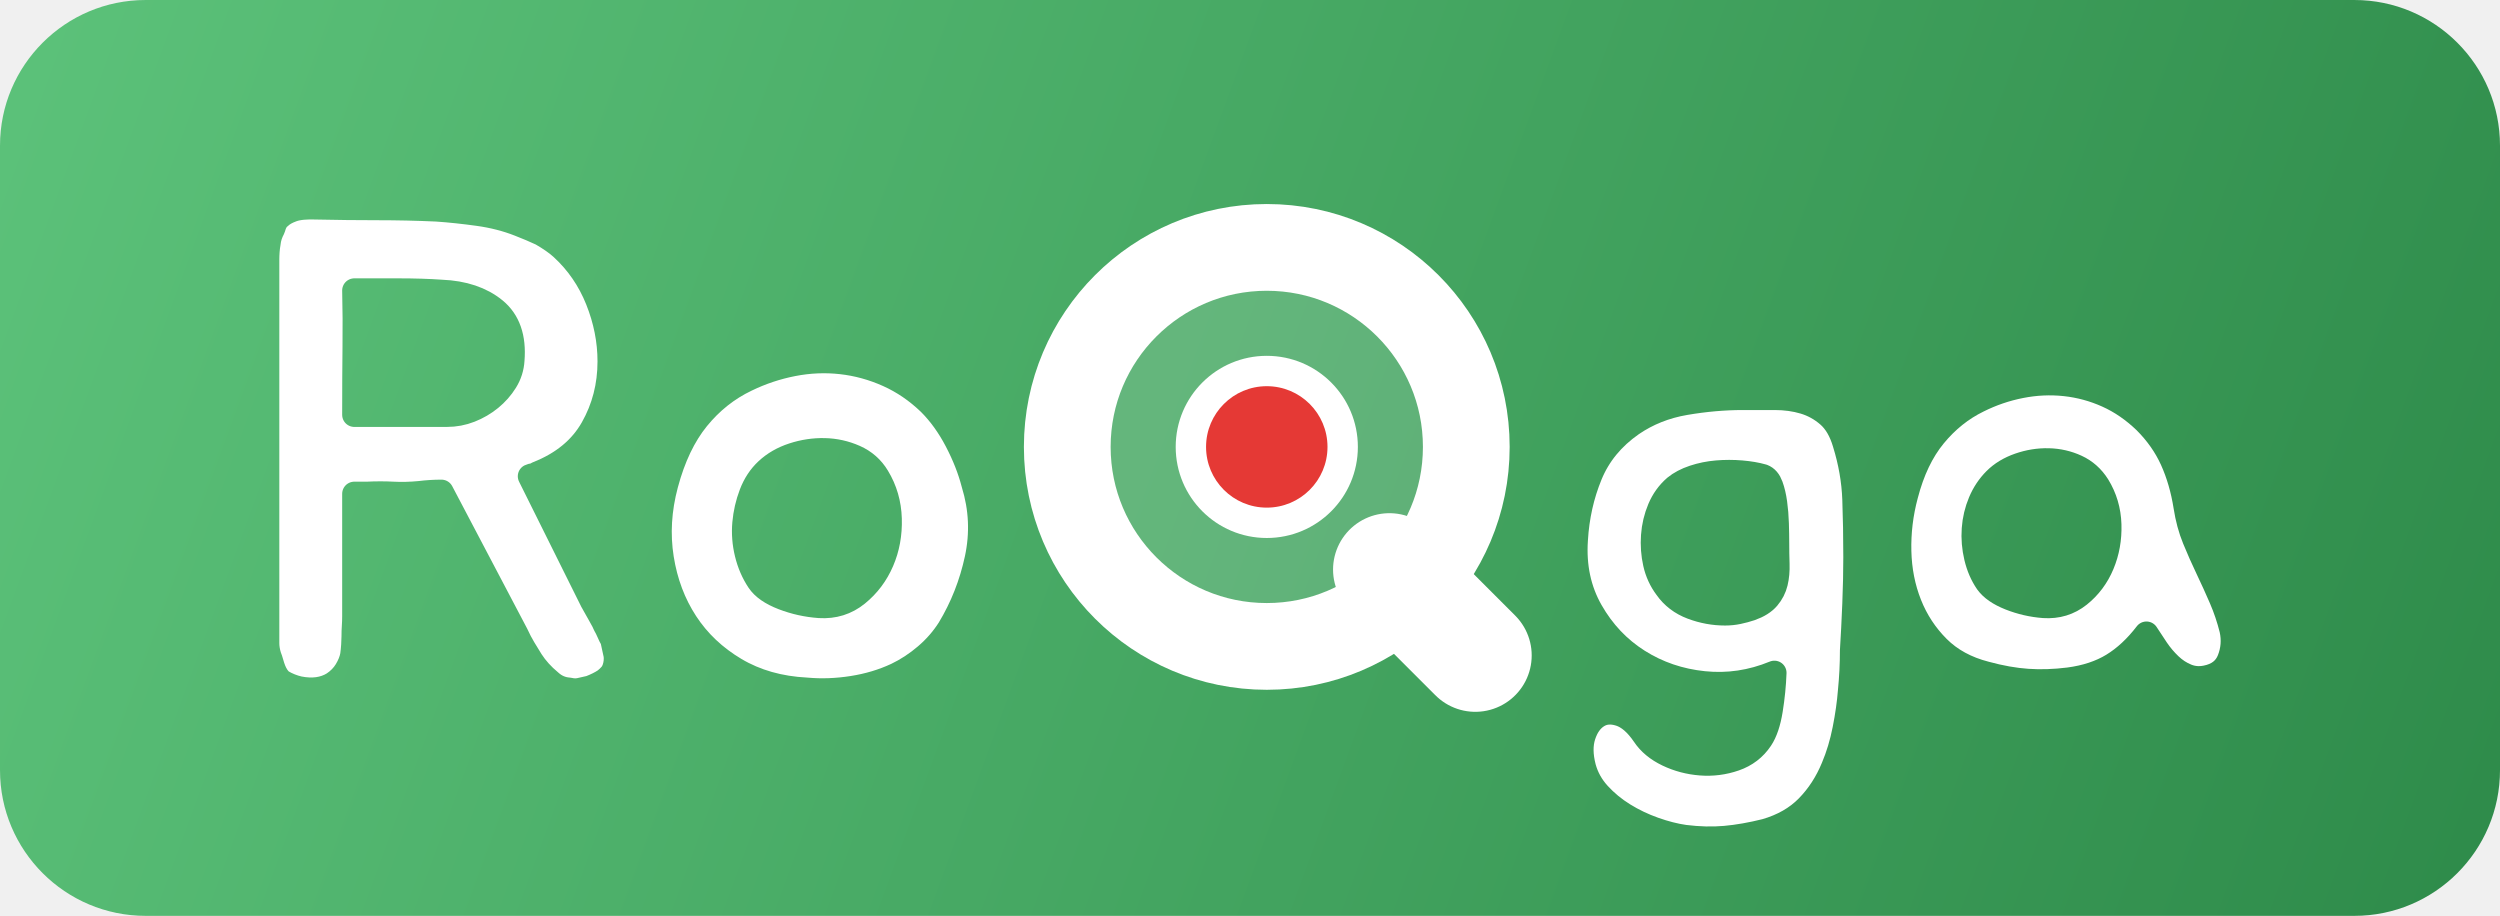
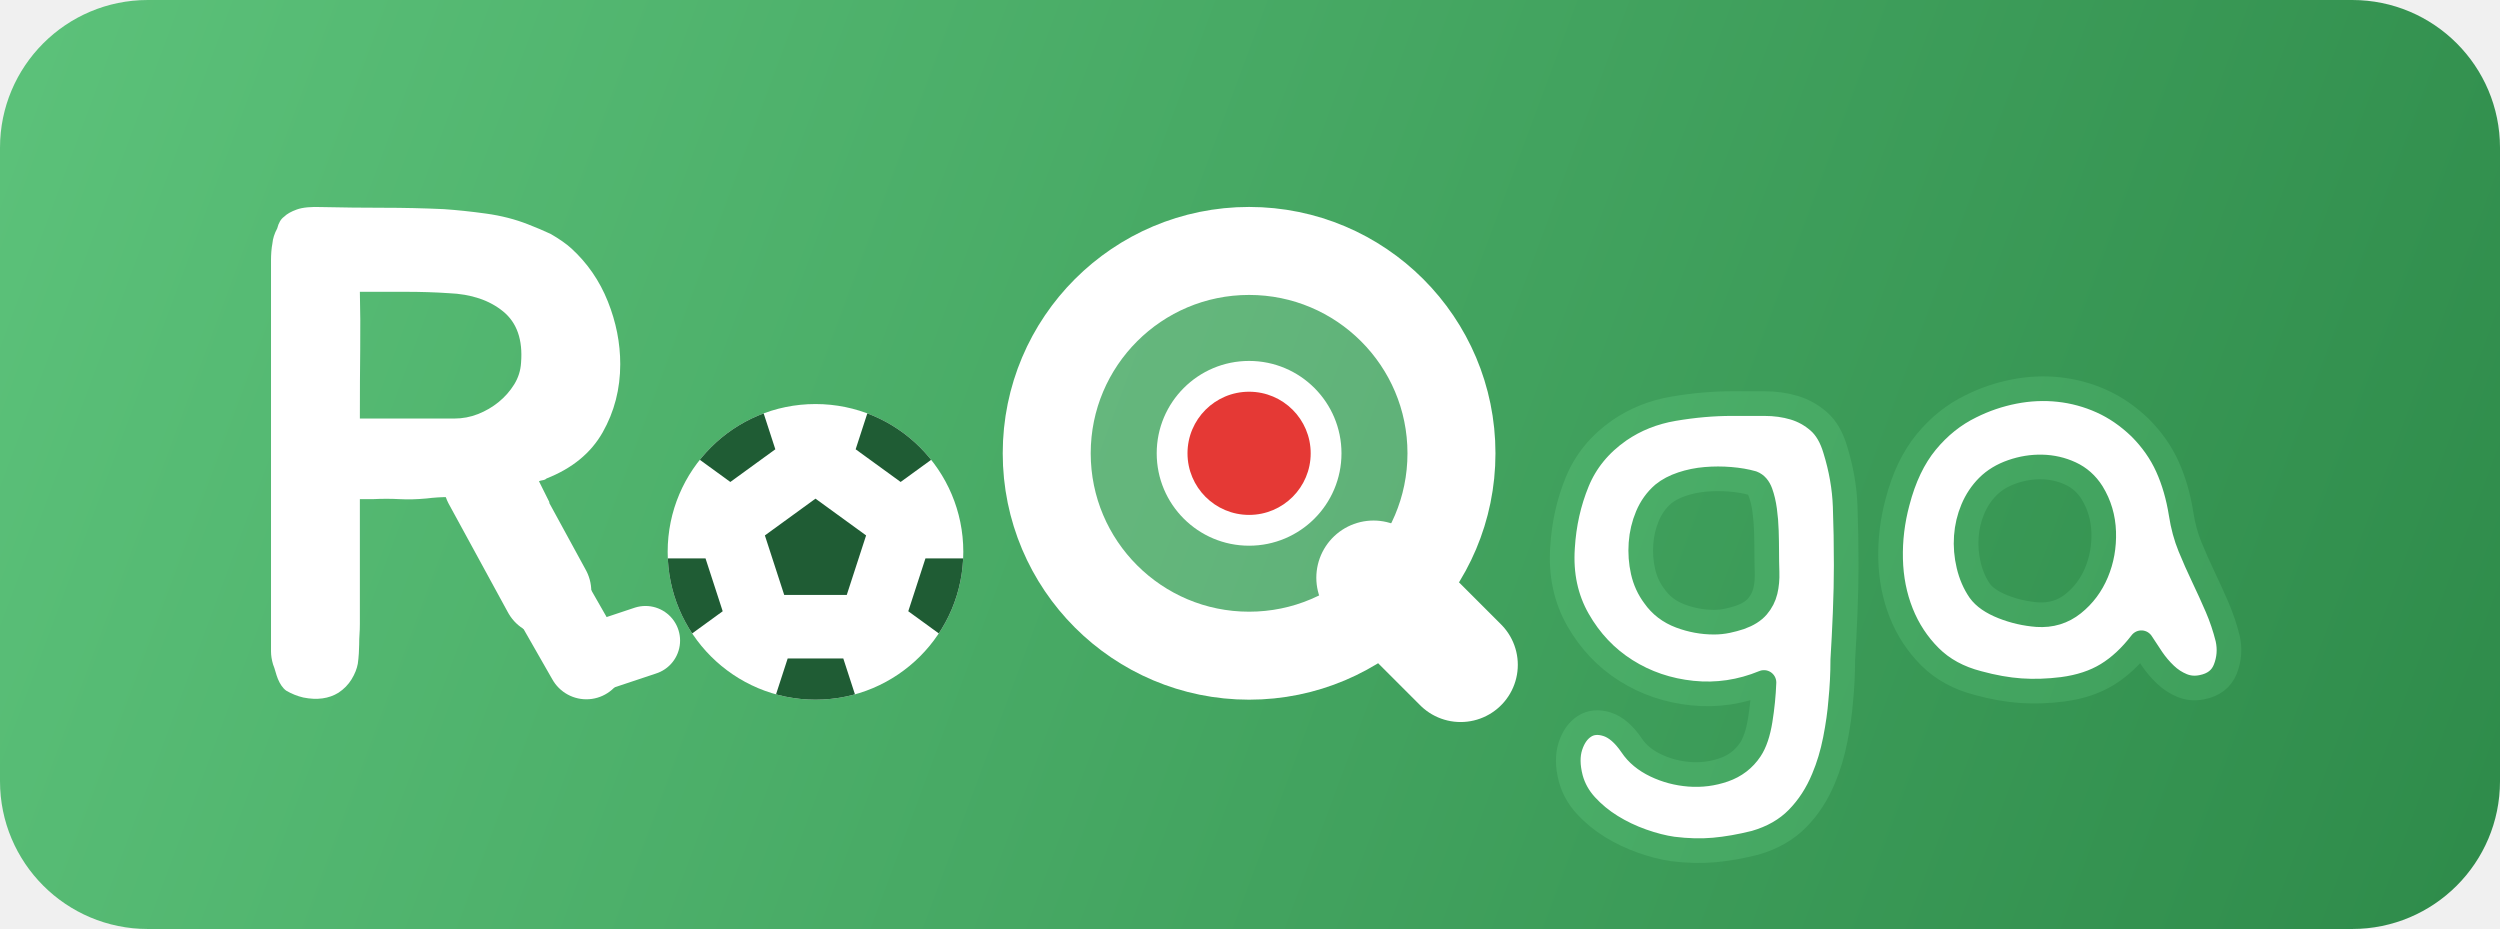
- <svg xmlns="http://www.w3.org/2000/svg" viewBox="-395.51 -302.03 3700.92 1355.81" role="img" aria-label="RoQga（ろくが）">
+ <svg xmlns="http://www.w3.org/2000/svg" viewBox="-395.52 -302.03 3648.62 1355.81" role="img" aria-label="RoQga（ろくが）">
  <defs>
-     <linearGradient id="g" gradientUnits="userSpaceOnUse" x1="-395.51" y1="-302.03" x2="3305.4" y2="1053.79">
-       <stop offset="0" stop-color="#5cc27a" />
-       <stop offset="1" stop-color="#2e8b4a" />
-     </linearGradient>
-     <linearGradient id="gm" gradientUnits="userSpaceOnUse" x1="-97.31" y1="-2.79" x2="190.9" y2="102.79">
+     <linearGradient id="g" gradientUnits="userSpaceOnUse" x1="-395.52" y1="-302.03" x2="3253.09" y2="1053.78">
      <stop offset="0" stop-color="#5cc27a" />
      <stop offset="1" stop-color="#2e8b4a" />
    </linearGradient>
  </defs>
-   <rect x="-395.51" y="-302.03" width="3700.92" height="1355.81" rx="215.74" fill="url(#g)" />
-   <g stroke-width="35.96" stroke-linejoin="round">
-     <path d="M516.0 668Q517.0 678 514.0 687Q512.0 693 508.5 697.0Q505.0 701 500.0 705Q491.0 711 478.0 716Q470.0 718 462.5 719.5Q455.0 721 447.0 719Q431.0 718 419.0 707Q402.0 693 391.0 676Q386.0 668 380.0 658.0Q374.0 648 369.0 637L258.0 426Q250.0 426 242.0 426.5Q234.0 427 226.0 428Q205.0 430 186.5 429.0Q168.0 428 148.0 429H129.0V610Q129.0 618 128.5 625.0Q128.0 632 128.0 640Q128.0 645 127.5 653.0Q127.0 661 126.0 668Q124.0 679 117.0 690.5Q110.0 702 98.0 710Q77.0 723 47.0 717Q34.0 714 22.0 707Q18.0 704 15.0 699.5Q12.0 695 10.0 690Q8.0 685 6.5 679.5Q5.0 674 3.0 669Q0.0 659 0.0 650V82Q0.0 76 0.5 69.5Q1.0 63 2.0 58Q3.0 47 9.0 36Q12.0 24 19.0 19Q25.0 13 37.5 8.5Q50.0 4 74.0 5Q119.0 6 163.0 6.0Q207.0 6 251.0 8Q280.0 10 312.5 14.5Q345.0 19 373.0 30Q391.0 37 406.0 44Q425.0 55 436.0 65Q471.0 97 489.0 142.0Q507.0 187 507.0 233Q507.0 287 481.5 332.0Q456.0 377 400.0 399Q398.0 401 394.5 401.5Q391.0 402 389.0 403L481.0 588L490.0 604Q492.0 608 495.0 613.0Q498.0 618 500.0 623Q503.0 628 505.5 634.0Q508.0 640 511.0 645Q514.0 659 516.0 668ZM266.0 312Q284.0 312 300.5 305.5Q317.0 299 330.5 288.0Q344.0 277 353.0 262.5Q362.0 248 363.0 231Q367.0 181 337.0 156.5Q307.0 132 258.0 130Q229.0 128 194.5 128.0Q160.0 128 129.0 128Q130.0 169 129.5 211.5Q129.0 254 129.0 312Z" fill="#ffffff" stroke="url(#g)" />
-     <path d="M709.545 260Q742.545 244 778.545 237.0Q814.545 230 850.045 234.0Q885.545 238 919.045 253.0Q952.545 268 980.545 295Q1003.545 318 1020.545 350.5Q1037.545 383 1045.545 414Q1062.545 469 1050.545 525.0Q1038.545 581 1009.545 629Q995.545 651 975.045 668.5Q954.545 686 931.545 697Q901.545 711 866.545 716.5Q831.545 722 798.545 719Q738.545 716 693.045 689.0Q647.545 662 620.045 620.0Q592.545 578 584.045 524.5Q575.545 471 590.545 415Q606.545 355 637.045 317.5Q667.545 280 709.545 260ZM739.545 394Q724.545 408 716.545 429.0Q708.545 450 706.545 472.5Q704.545 495 710.045 517.5Q715.545 540 727.545 558Q737.545 573 763.545 583.0Q789.545 593 817.545 595Q849.545 597 873.545 577.5Q897.545 558 910.045 529.0Q922.545 500 921.545 466.0Q920.545 432 903.545 404Q891.545 384 870.045 374.5Q848.545 365 825.045 364.5Q801.545 364 778.545 371.5Q755.545 379 739.545 394Z" fill="#ffffff" stroke="url(#g)" />
-     <path d="M2351.232 523Q2351.232 555 2349.732 592.0Q2348.232 629 2346.232 661Q2346.232 691 2343.232 721Q2341.232 747 2335.232 777.5Q2329.232 808 2318.232 834Q2304.232 868 2280.232 892.5Q2256.232 917 2218.232 928Q2186.232 936 2158.232 938.5Q2130.232 941 2098.232 937Q2077.232 934 2053.232 925.5Q2029.232 917 2008.232 904.0Q1987.232 891 1971.232 873.5Q1955.232 856 1949.232 834Q1942.232 807 1948.732 787.0Q1955.232 767 1969.232 758.0Q1983.232 749 2002.232 755.0Q2021.232 761 2038.232 786Q2050.232 804 2073.232 815.0Q2096.232 826 2122.232 828.0Q2148.232 830 2172.732 821.5Q2197.232 813 2211.232 792Q2221.232 777 2225.732 749.0Q2230.232 721 2231.232 694Q2180.232 715 2126.732 709.5Q2073.232 704 2029.732 676.5Q1986.232 649 1959.732 602.5Q1933.232 556 1937.232 497Q1940.232 446 1958.732 401.0Q1977.232 356 2020.232 326Q2055.232 302 2099.232 294.5Q2143.232 287 2184.232 287Q2208.232 287 2231.732 287.0Q2255.232 287 2275.232 293.0Q2295.232 299 2311.232 313.0Q2327.232 327 2335.232 354Q2348.232 396 2349.732 437.0Q2351.232 478 2351.232 523ZM2158.232 606Q2168.232 606 2177.732 604.0Q2187.232 602 2196.232 599Q2213.232 593 2221.732 583.0Q2230.232 573 2233.232 560.5Q2236.232 548 2235.732 533.0Q2235.232 518 2235.232 502Q2235.232 489 2234.732 473.0Q2234.232 457 2232.232 442.5Q2230.232 428 2226.232 417.0Q2222.232 406 2214.232 403Q2200.232 399 2182.232 397.5Q2164.232 396 2146.232 397.5Q2128.232 399 2111.732 404.5Q2095.232 410 2084.232 419Q2069.232 432 2061.232 451.0Q2053.232 470 2051.732 491.0Q2050.232 512 2054.732 532.0Q2059.232 552 2071.232 568Q2085.232 588 2109.232 597.0Q2133.232 606 2158.232 606Z" fill="#ffffff" stroke="url(#g)" />
-     <path d="M2533.036 291Q2563.036 276 2596.036 269.5Q2629.036 263 2661.536 266.5Q2694.036 270 2724.036 283.5Q2754.036 297 2780.036 322Q2806.036 348 2820.036 379.0Q2834.036 410 2840.036 448Q2844.036 474 2853.036 496.0Q2862.036 518 2872.536 540.0Q2883.036 562 2892.536 584.0Q2902.036 606 2908.036 630Q2913.036 653 2904.536 674.5Q2896.036 696 2870.036 701Q2855.036 704 2841.536 698.5Q2828.036 693 2817.036 682.5Q2806.036 672 2797.536 659.5Q2789.036 647 2782.036 636Q2759.036 666 2732.036 682.5Q2705.036 699 2667.036 704Q2635.036 708 2606.036 706.0Q2577.036 704 2544.036 695Q2501.036 684 2473.536 656.5Q2446.036 629 2431.536 592.5Q2417.036 556 2416.036 514.0Q2415.036 472 2426.036 431Q2440.036 377 2468.036 343.0Q2496.036 309 2533.036 291ZM2558.036 408Q2544.036 422 2536.036 441.0Q2528.036 460 2526.536 481.0Q2525.036 502 2530.036 523.0Q2535.036 544 2546.036 560Q2556.036 574 2580.036 583.5Q2604.036 593 2630.036 595Q2660.036 597 2682.536 579.0Q2705.036 561 2716.536 533.5Q2728.036 506 2727.036 474.5Q2726.036 443 2710.036 417Q2698.036 398 2678.536 389.0Q2659.036 380 2637.036 379.5Q2615.036 379 2593.536 386.5Q2572.036 394 2558.036 408Z" fill="#ffffff" stroke="url(#g)" />
+   <rect x="-395.52" y="-302.03" width="3648.62" height="1355.81" rx="215.74" fill="url(#g)" />
+   <clipPath id="rClip">
+     <rect x="-719.13" y="-719.13" width="2157.4" height="1150.61" />
+     <rect x="-719.13" y="-719.13" width="862.96" height="2157.4" />
+   </clipPath>
+   <g clip-path="url(#rClip)">
+     <path d="M518.747 666.713Q519.753 676.766 516.737 685.814Q514.726 691.846 511.207 695.867Q507.689 699.889 502.662 703.91Q493.614 709.942 480.545 714.968Q472.502 716.979 464.963 718.487Q457.423 719.995 449.38 717.984Q433.295 716.979 421.231 705.92Q404.14 691.846 393.082 674.755Q388.055 666.713 382.023 656.66Q375.991 646.606 370.965 635.548L259.374 423.424Q251.331 423.424 243.288 423.927Q235.246 424.43 227.203 425.435Q206.091 427.446 187.493 426.44Q168.894 425.435 148.788 426.44H129.687V608.404Q129.687 616.447 129.184 623.484Q128.682 630.521 128.682 638.564Q128.682 643.59 128.179 651.633Q127.676 659.676 126.671 666.713Q124.66 677.771 117.623 689.333Q110.586 700.894 98.522 708.936Q77.41 722.006 47.25 715.974Q34.181 712.958 22.117 705.92Q18.096 702.905 15.08 698.381Q12.064 693.857 10.053 688.83Q8.043 683.803 6.535 678.274Q5.027 672.745 3.016 667.718Q-2.1316282072803006e-14 657.665 -2.1316282072803006e-14 648.617V77.593Q-2.1316282072803006e-14 71.561 0.503 65.026Q1.005 58.492 2.011 53.465Q3.016 42.406 9.048 31.348Q12.064 19.284 19.101 14.257Q25.133 8.225 37.7 3.701Q50.266 -0.823 74.394 0.183Q119.634 1.188 163.868 1.188Q208.102 1.188 252.336 3.199Q281.491 5.209 314.164 9.733Q346.837 14.257 374.986 25.316Q393.082 32.353 408.162 39.39Q427.263 50.449 438.321 60.502Q473.508 92.673 491.604 137.912Q509.699 183.152 509.699 229.397Q509.699 283.684 484.064 328.924Q458.428 374.163 402.13 396.281Q400.119 398.291 396.6 398.794Q393.082 399.297 391.071 400.302L483.561 586.287L492.609 602.372Q494.62 606.393 497.636 611.42Q500.652 616.447 502.662 621.473Q505.678 626.5 508.191 632.532Q510.705 638.564 513.721 643.59Q516.737 657.665 518.747 666.713ZM267.416 308.817Q285.512 308.817 302.1 302.283Q318.688 295.748 332.26 284.69Q345.832 273.631 354.88 259.054Q363.927 244.477 364.933 227.386Q368.954 177.12 338.794 152.489Q308.635 127.859 259.374 125.848Q230.219 123.838 195.536 123.838Q160.852 123.838 129.687 123.838Q130.692 165.056 130.19 207.782Q129.687 250.509 129.687 308.817Z" fill="#ffffff" />
  </g>
-   <g transform="translate(1479.79 359.56) scale(12.84139) translate(-48.73 -48.73)">
-     <circle cx="48.73" cy="48.73" r="23" fill="#ffffff" opacity="0.16" />
-     <circle cx="48.73" cy="48.73" r="23" fill="none" stroke="#ffffff" stroke-width="10" />
-     <circle cx="48.73" cy="48.73" r="10.5" fill="#ffffff" />
-     <circle cx="48.73" cy="48.73" r="7" fill="#e53935" />
-     <path d="M62.87 62.87L72.77 72.77" fill="none" stroke="#ffffff" stroke-width="13" stroke-linecap="round" stroke-linejoin="round" />
+   <path d="M316.42 402.71L402.71 560.92" fill="none" stroke="#ffffff" stroke-width="129.44" stroke-linecap="round" stroke-linejoin="round" />
+   <path d="M402.71 560.92L460.25 661.6" fill="none" stroke="#ffffff" stroke-width="113.91" stroke-linecap="round" stroke-linejoin="round" />
+   <path d="M460.25 661.6L546.54 632.84" fill="none" stroke="#ffffff" stroke-width="100.97" stroke-linecap="round" stroke-linejoin="round" />
+   <circle cx="794.64" cy="503.39" r="215.74" fill="#ffffff" />
+   <clipPath id="ballClip">
+     <circle cx="794.64" cy="503.39" r="215.74" />
+   </clipPath>
+   <polygon points="794.64,425.73 868.51,479.39 840.29,566.23 748.99,566.23 720.78,479.39" fill="#1f5c34" />
+   <g clip-path="url(#ballClip)">
+     <polygon points="959.49,276.49 984.57,353.68 918.91,401.38 853.26,353.68 878.34,276.49" fill="#1f5c34" />
+     <polygon points="1061.38,590.06 995.72,637.76 930.06,590.06 955.14,512.88 1036.3,512.88" fill="#1f5c34" />
+     <polygon points="794.64,783.86 728.98,736.15 754.06,658.97 835.22,658.97 860.3,736.15" fill="#1f5c34" />
+     <polygon points="527.91,590.06 552.99,512.88 634.14,512.88 659.22,590.06 593.57,637.76" fill="#1f5c34" />
+     <polygon points="629.79,276.49 710.95,276.49 736.03,353.68 670.37,401.38 604.71,353.68" fill="#1f5c34" />
+   </g>
+   <g transform="translate(1067.91 0)">
+     <g stroke-width="35.96" stroke-linejoin="round">
+       <path d="M1231.001 523Q1231.001 555 1229.501 592.0Q1228.001 629 1226.001 661Q1226.001 691 1223.001 721Q1221.001 747 1215.001 777.5Q1209.001 808 1198.001 834Q1184.001 868 1160.001 892.5Q1136.001 917 1098.001 928Q1066.001 936 1038.001 938.5Q1010.001 941 978.001 937Q957.001 934 933.001 925.5Q909.001 917 888.001 904.0Q867.001 891 851.001 873.5Q835.001 856 829.001 834Q822.001 807 828.501 787.0Q835.001 767 849.001 758.0Q863.001 749 882.001 755.0Q901.001 761 918.001 786Q930.001 804 953.001 815.0Q976.001 826 1002.001 828.0Q1028.001 830 1052.501 821.5Q1077.001 813 1091.001 792Q1101.001 777 1105.501 749.0Q1110.001 721 1111.001 694Q1060.001 715 1006.501 709.5Q953.001 704 909.501 676.5Q866.001 649 839.501 602.5Q813.001 556 817.001 497Q820.001 446 838.501 401.0Q857.001 356 900.001 326Q935.001 302 979.001 294.5Q1023.001 287 1064.001 287Q1088.001 287 1111.501 287.0Q1135.001 287 1155.001 293.0Q1175.001 299 1191.001 313.0Q1207.001 327 1215.001 354Q1228.001 396 1229.501 437.0Q1231.001 478 1231.001 523ZM1038.001 606Q1048.001 606 1057.501 604.0Q1067.001 602 1076.001 599Q1093.001 593 1101.501 583.0Q1110.001 573 1113.001 560.5Q1116.001 548 1115.501 533.0Q1115.001 518 1115.001 502Q1115.001 489 1114.501 473.0Q1114.001 457 1112.001 442.5Q1110.001 428 1106.001 417.0Q1102.001 406 1094.001 403Q1080.001 399 1062.001 397.5Q1044.001 396 1026.001 397.5Q1008.001 399 991.501 404.5Q975.001 410 964.001 419Q949.001 432 941.001 451.0Q933.001 470 931.501 491.0Q930.001 512 934.501 532.0Q939.001 552 951.001 568Q965.001 588 989.001 597.0Q1013.001 606 1038.001 606Z" fill="#ffffff" stroke="url(#g)" />
+       <path d="M1412.805 291Q1442.805 276 1475.805 269.5Q1508.805 263 1541.305 266.5Q1573.805 270 1603.805 283.5Q1633.805 297 1659.805 322Q1685.805 348 1699.805 379.0Q1713.805 410 1719.805 448Q1723.805 474 1732.805 496.0Q1741.805 518 1752.305 540.0Q1762.805 562 1772.305 584.0Q1781.805 606 1787.805 630Q1792.805 653 1784.305 674.5Q1775.805 696 1749.805 701Q1734.805 704 1721.305 698.5Q1707.805 693 1696.805 682.5Q1685.805 672 1677.305 659.5Q1668.805 647 1661.805 636Q1638.805 666 1611.805 682.5Q1584.805 699 1546.805 704Q1514.805 708 1485.805 706.0Q1456.805 704 1423.805 695Q1380.805 684 1353.305 656.5Q1325.805 629 1311.305 592.5Q1296.805 556 1295.805 514.0Q1294.805 472 1305.805 431Q1319.805 377 1347.805 343.0Q1375.805 309 1412.805 291ZM1437.805 408Q1423.805 422 1415.805 441.0Q1407.805 460 1406.305 481.0Q1404.805 502 1409.805 523.0Q1414.805 544 1425.805 560Q1435.805 574 1459.805 583.5Q1483.805 593 1509.805 595Q1539.805 597 1562.305 579.0Q1584.805 561 1596.305 533.5Q1607.805 506 1606.805 474.5Q1605.805 443 1589.805 417Q1577.805 398 1558.305 389.0Q1538.805 380 1516.805 379.5Q1494.805 379 1473.305 386.5Q1451.805 394 1437.805 408Z" fill="#ffffff" stroke="url(#g)" />
+     </g>
+     <g transform="translate(359.56 359.56) scale(12.84139) translate(-48.73 -48.73)">
+       <circle cx="48.73" cy="48.73" r="23" fill="#ffffff" opacity="0.16" />
+       <circle cx="48.73" cy="48.73" r="23" fill="none" stroke="#ffffff" stroke-width="10" />
+       <circle cx="48.73" cy="48.73" r="10.5" fill="#ffffff" />
+       <circle cx="48.73" cy="48.73" r="7" fill="#e53935" />
+       <path d="M62.87 62.87L72.77 72.77" fill="none" stroke="#ffffff" stroke-width="13" stroke-linecap="round" stroke-linejoin="round" />
+     </g>
  </g>
</svg>
